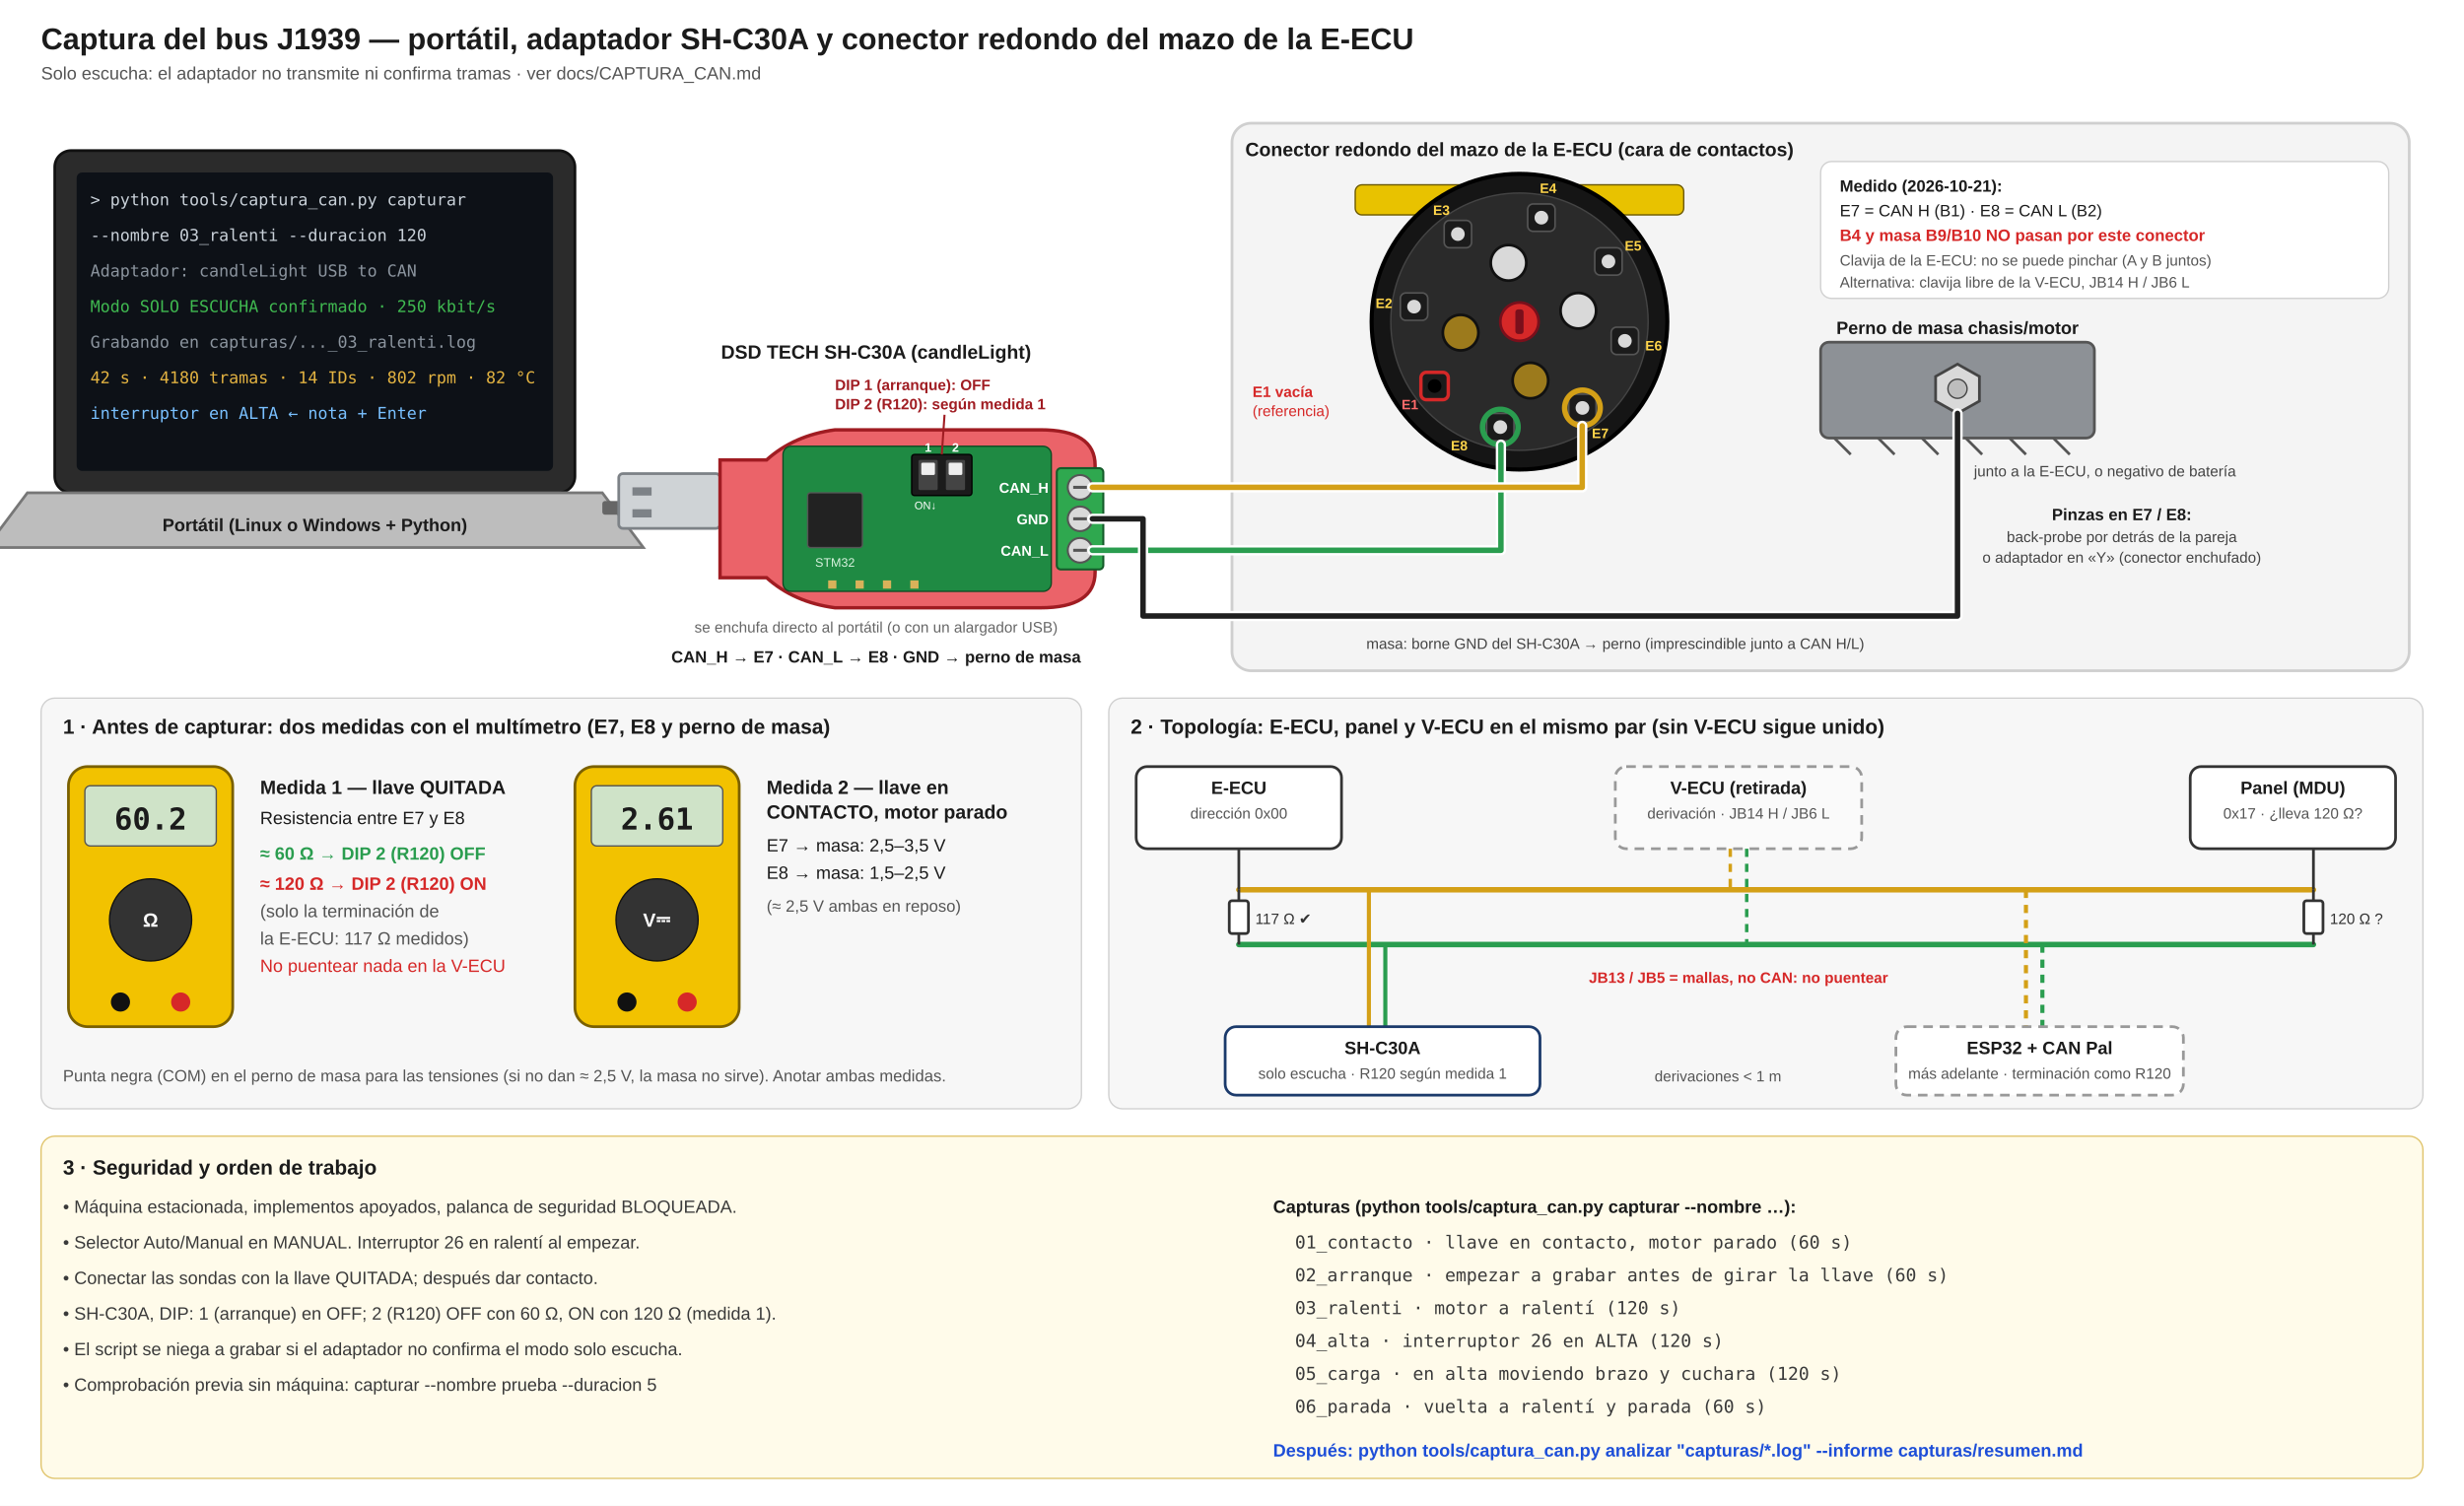
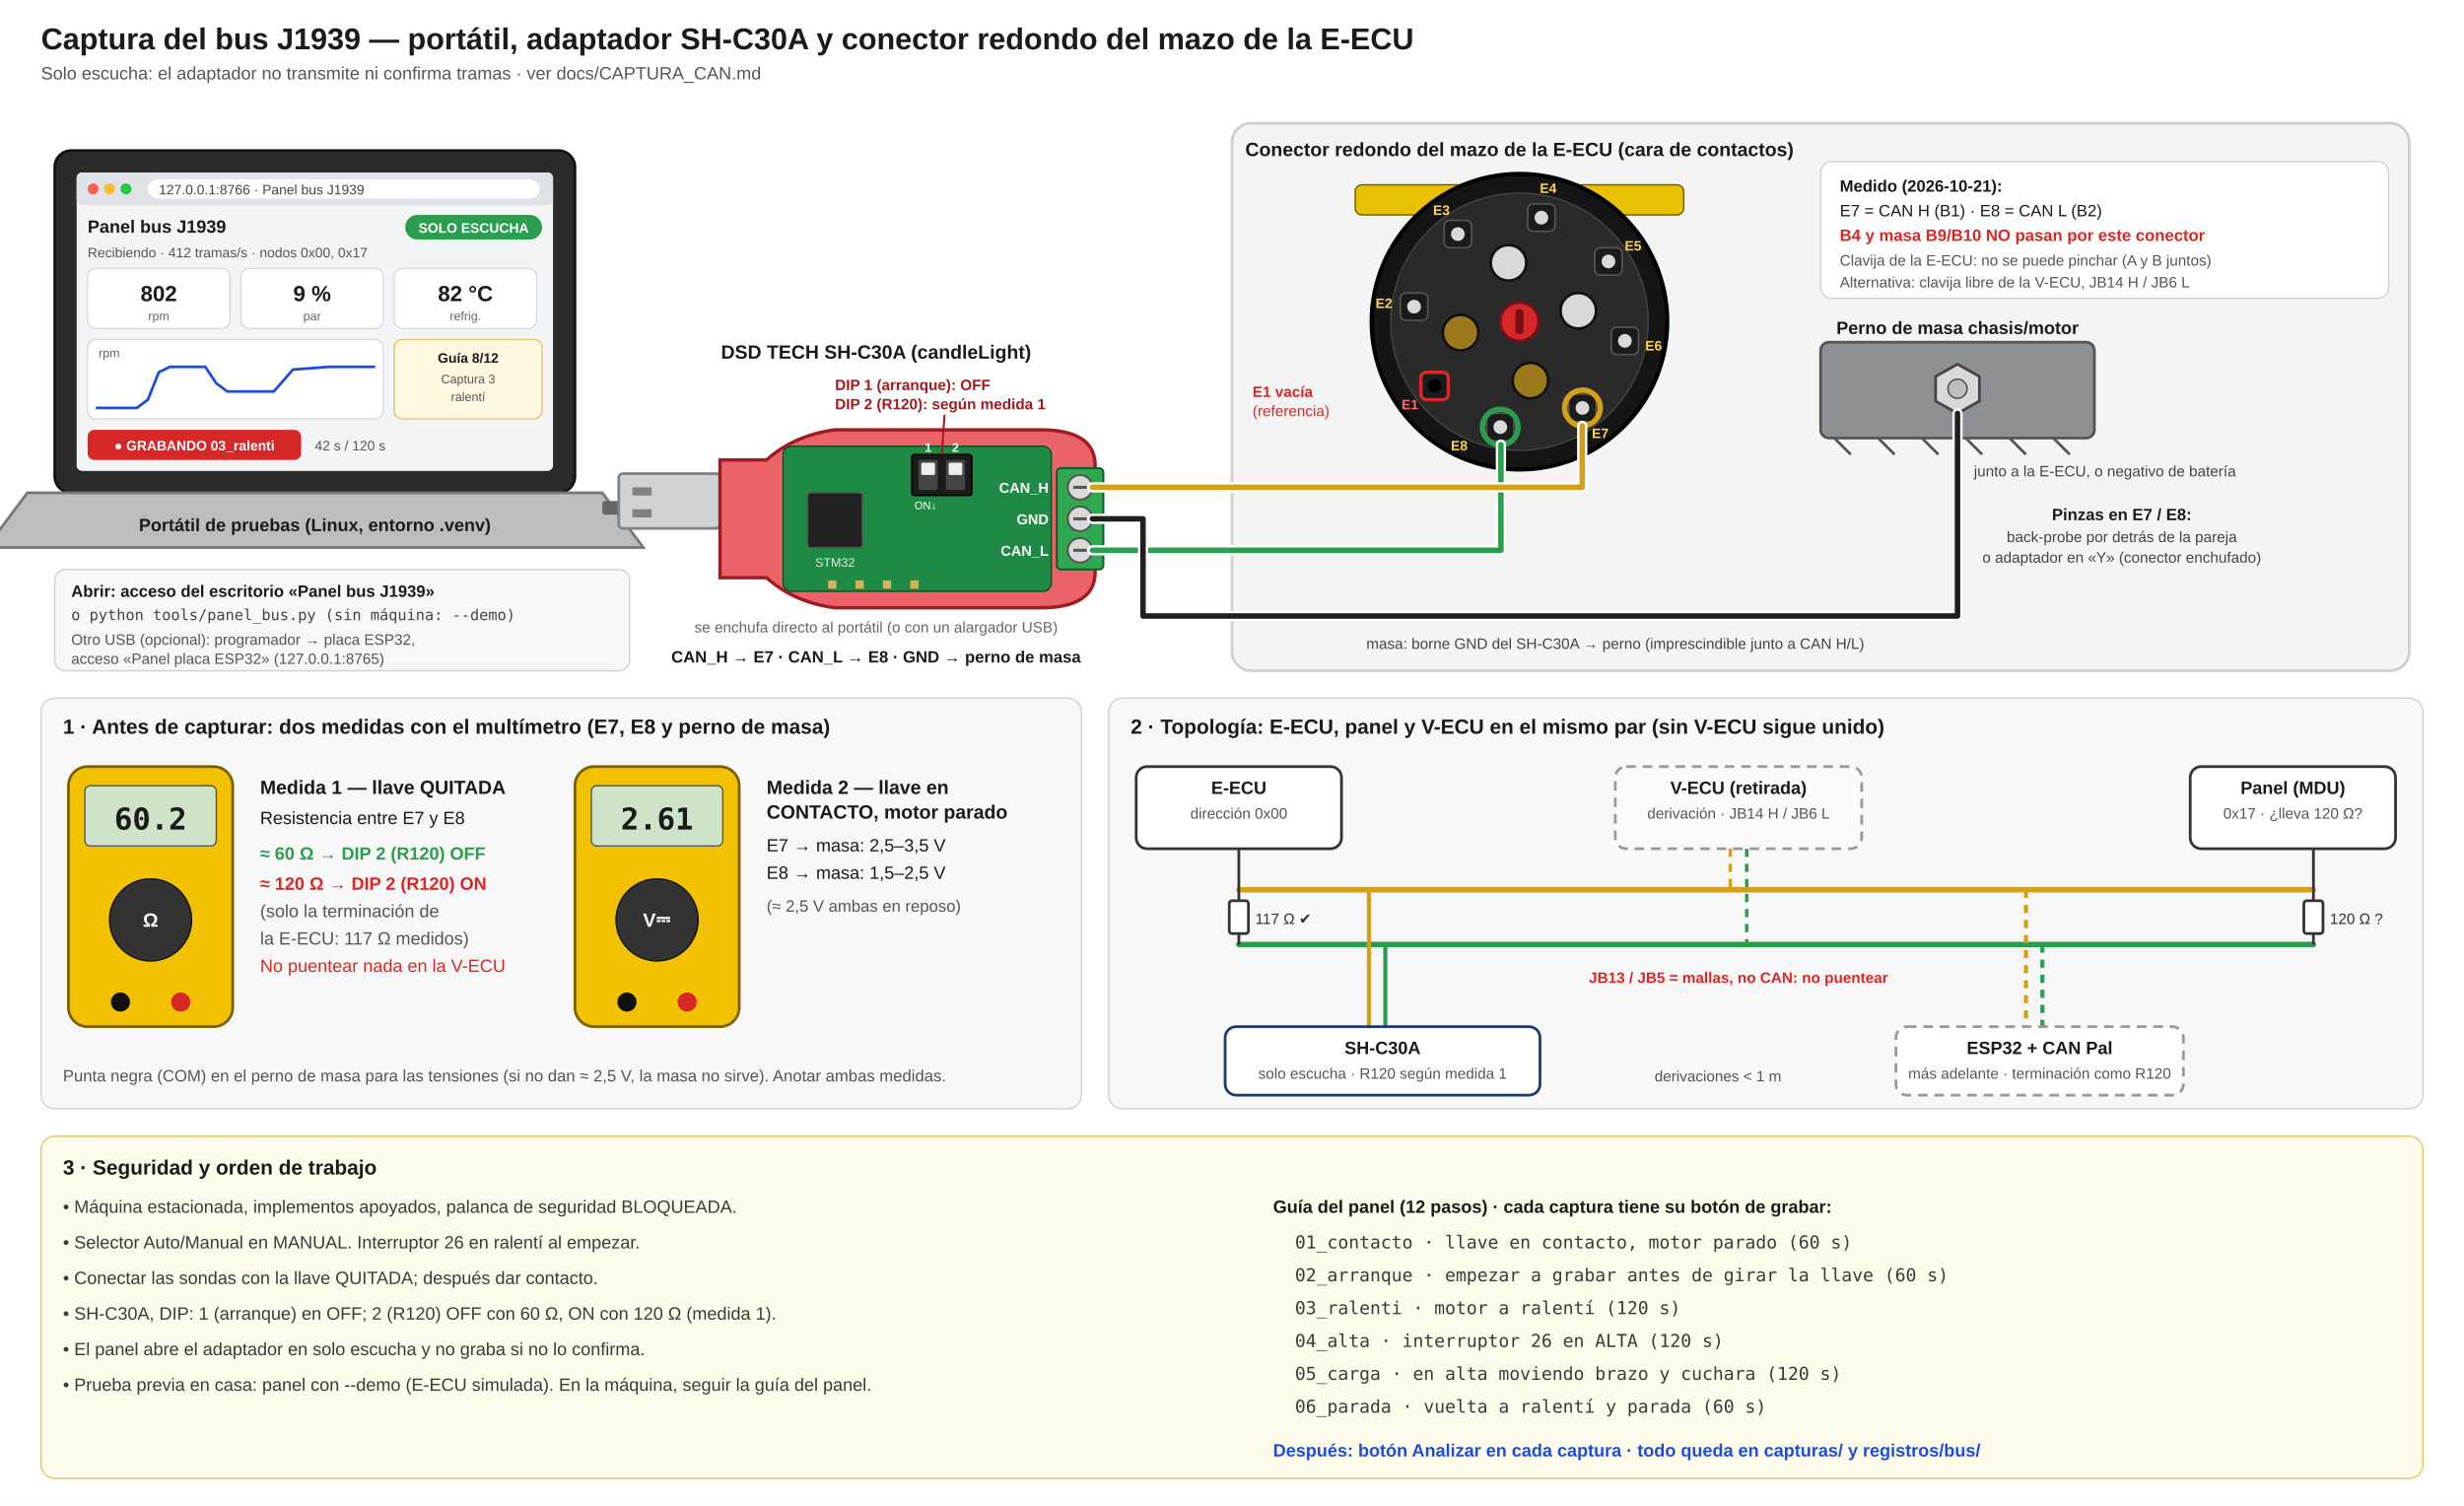
<svg xmlns="http://www.w3.org/2000/svg" width="1800" height="1100" viewBox="0 0 1800 1100" font-family="Segoe UI, Arial, Helvetica, sans-serif">
  <rect width="1800" height="1100" fill="#ffffff" />
  <text x="30" y="36" font-size="22" fill="#1b1b1b" text-anchor="start" font-weight="bold">Captura del bus J1939 — portátil, adaptador SH-C30A y conector redondo del mazo de la E-ECU</text>
  <text x="30" y="58" font-size="13" fill="#555" text-anchor="start" font-weight="normal">Solo escucha: el adaptador no transmite ni confirma tramas · ver docs/CAPTURA_CAN.md</text>
  <rect x="40" y="110" width="380" height="250" rx="12" fill="#2b2b2b" stroke="#111" stroke-width="2" />
-   <rect x="56" y="126" width="348" height="218" rx="4" fill="#0d1117" />
-   <text x="66" y="150" font-size="12" fill="#c9d1d9" text-anchor="start" font-weight="normal" font-family="Consolas, monospace">&gt; python tools/captura_can.py capturar</text>
-   <text x="66" y="176" font-size="12" fill="#c9d1d9" text-anchor="start" font-weight="normal" font-family="Consolas, monospace">    --nombre 03_ralenti --duracion 120</text>
-   <text x="66" y="202" font-size="12" fill="#8b949e" text-anchor="start" font-weight="normal" font-family="Consolas, monospace">Adaptador: candleLight USB to CAN</text>
-   <text x="66" y="228" font-size="12" fill="#3fb950" text-anchor="start" font-weight="normal" font-family="Consolas, monospace">Modo SOLO ESCUCHA confirmado · 250 kbit/s</text>
-   <text x="66" y="254" font-size="12" fill="#8b949e" text-anchor="start" font-weight="normal" font-family="Consolas, monospace">Grabando en capturas/..._03_ralenti.log</text>
-   <text x="66" y="280" font-size="12" fill="#e3b341" text-anchor="start" font-weight="normal" font-family="Consolas, monospace">  42 s ·  4180 tramas · 14 IDs · 802 rpm · 82 °C</text>
-   <text x="66" y="306" font-size="12" fill="#79c0ff" text-anchor="start" font-weight="normal" font-family="Consolas, monospace">interruptor en ALTA        ← nota + Enter</text>
+   <rect x="56" y="126" width="348" height="218" rx="4" fill="#f3f4f6" />
+   <rect x="56" y="126" width="348" height="24" rx="4" fill="#dfe3e8" />
+   <circle cx="68" cy="138" r="4" fill="#ff5f57" />
+   <circle cx="80" cy="138" r="4" fill="#febc2e" />
+   <circle cx="92" cy="138" r="4" fill="#28c840" />
+   <rect x="108" y="131" width="286" height="14" rx="7" fill="#ffffff" />
+   <text x="116" y="142" font-size="10" fill="#444" text-anchor="start" font-weight="normal">127.0.0.1:8766 · Panel bus J1939</text>
+   <text x="64" y="170" font-size="13" fill="#1b1b1b" text-anchor="start" font-weight="bold">Panel bus J1939</text>
+   <rect x="296" y="157" width="100" height="18" rx="9" fill="#2a9d4f" />
+   <text x="346" y="170" font-size="10" fill="#fff" text-anchor="middle" font-weight="bold">SOLO ESCUCHA</text>
+   <text x="64" y="188" font-size="10" fill="#555" text-anchor="start" font-weight="normal">Recibiendo · 412 tramas/s · nodos 0x00, 0x17</text>
+   <rect x="64" y="196" width="104" height="44" rx="6" fill="#ffffff" stroke="#d5d9de" />
+   <text x="116" y="220" font-size="16" fill="#1b1b1b" text-anchor="middle" font-weight="bold">802</text>
+   <text x="116" y="234" font-size="9" fill="#666" text-anchor="middle" font-weight="normal">rpm</text>
+   <rect x="176" y="196" width="104" height="44" rx="6" fill="#ffffff" stroke="#d5d9de" />
+   <text x="228" y="220" font-size="16" fill="#1b1b1b" text-anchor="middle" font-weight="bold">9 %</text>
+   <text x="228" y="234" font-size="9" fill="#666" text-anchor="middle" font-weight="normal">par</text>
+   <rect x="288" y="196" width="104" height="44" rx="6" fill="#ffffff" stroke="#d5d9de" />
+   <text x="340" y="220" font-size="16" fill="#1b1b1b" text-anchor="middle" font-weight="bold">82 °C</text>
+   <text x="340" y="234" font-size="9" fill="#666" text-anchor="middle" font-weight="normal">refrig.</text>
+   <rect x="64" y="248" width="216" height="58" rx="6" fill="#ffffff" stroke="#d5d9de" />
+   <polyline points="70,298 100,298 108,292 116,272 124,268 150,268 158,280 166,286 200,286 214,270 240,268 274,268" fill="none" stroke="#1d4ed8" stroke-width="2" />
+   <text x="72" y="261" font-size="9" fill="#666" text-anchor="start" font-weight="normal">rpm</text>
+   <rect x="288" y="248" width="108" height="58" rx="6" fill="#fff7e0" stroke="#e0c46c" />
+   <text x="342" y="265" font-size="10" fill="#1b1b1b" text-anchor="middle" font-weight="bold">Guía 8/12</text>
+   <text x="342" y="280" font-size="9" fill="#555" text-anchor="middle" font-weight="normal">Captura 3</text>
+   <text x="342" y="293" font-size="9" fill="#555" text-anchor="middle" font-weight="normal">ralentí</text>
+   <rect x="64" y="314" width="156" height="22" rx="5" fill="#d62828" />
+   <text x="142" y="329" font-size="10" fill="#fff" text-anchor="middle" font-weight="bold">● GRABANDO 03_ralenti</text>
+   <text x="230" y="329" font-size="10" fill="#555" text-anchor="start" font-weight="normal">42 s / 120 s</text>
  <path d="M 20 360 L 440 360 L 470 400 L -10 400 Z" fill="#bdbdbd" stroke="#777" stroke-width="2" />
-   <text x="230" y="388" font-size="13" fill="#1b1b1b" text-anchor="middle" font-weight="bold">Portátil (Linux o Windows + Python)</text>
+   <text x="230" y="388" font-size="13" fill="#1b1b1b" text-anchor="middle" font-weight="bold">Portátil de pruebas (Linux, entorno .venv)</text>
+   <rect x="40" y="416" width="420" height="74" rx="8" fill="#f7f7f7" stroke="#d0d0d0" />
+   <text x="52" y="436" font-size="12" fill="#1b1b1b" text-anchor="start" font-weight="bold">Abrir: acceso del escritorio «Panel bus J1939»</text>
+   <text x="52" y="453" font-size="11" fill="#444" text-anchor="start" font-weight="normal" font-family="Consolas, monospace">o  python tools/panel_bus.py   (sin máquina: --demo)</text>
+   <text x="52" y="471" font-size="11" fill="#555" text-anchor="start" font-weight="normal">Otro USB (opcional): programador → placa ESP32,</text>
+   <text x="52" y="485" font-size="11" fill="#555" text-anchor="start" font-weight="normal">acceso «Panel placa ESP32» (127.0.0.1:8765)</text>
  <rect x="440" y="366" width="18" height="10" rx="2" fill="#666" />
  <rect x="452" y="346" width="74" height="40" rx="3" fill="#cfd3d6" stroke="#7d8287" stroke-width="2" />
  <rect x="462" y="356" width="14" height="6" fill="#7d8287" />
  <rect x="462" y="372" width="14" height="6" fill="#7d8287" />
  <path d="M 526 336 L 560 336 Q 580 318 610 314 L 760 314 Q 800 314 800 340 L 800 418 Q 800 444 760 444 L 610 444 Q 580 440 560 422 L 526 422 Z" fill="#e8484f" fill-opacity="0.85" stroke="#a01c22" stroke-width="2.5" />
  <rect x="572" y="326" width="196" height="106" rx="6" fill="#1f8a43" stroke="#0f4a22" />
  <rect x="590" y="360" width="40" height="40" rx="2" fill="#222" stroke="#555" />
  <text x="610" y="414" font-size="9" fill="#d9f2df" text-anchor="middle" font-weight="normal">STM32</text>
  <rect x="666" y="332" width="44" height="30" rx="2" fill="#1b1b1b" stroke="#000" />
  <rect x="671" y="336" width="14" height="22" rx="1" fill="#444" />
  <rect x="673" y="338" width="10" height="9" rx="1" fill="#eeeeee" />
  <text x="678" y="330" font-size="9" fill="#ffffff" text-anchor="middle" font-weight="bold">1</text>
  <rect x="691" y="336" width="14" height="22" rx="1" fill="#444" />
  <rect x="693" y="338" width="10" height="9" rx="1" fill="#eeeeee" />
  <text x="698" y="330" font-size="9" fill="#ffffff" text-anchor="middle" font-weight="bold">2</text>
  <text x="668" y="372" font-size="8" fill="#ffffff" text-anchor="start" font-weight="normal">ON↓</text>
  <rect x="605" y="424" width="6" height="6" fill="#d8b25a" />
  <rect x="625" y="424" width="6" height="6" fill="#d8b25a" />
  <rect x="645" y="424" width="6" height="6" fill="#d8b25a" />
  <rect x="665" y="424" width="6" height="6" fill="#d8b25a" />
  <rect x="772" y="342" width="34" height="74" rx="3" fill="#2fa84f" stroke="#145c2a" stroke-width="1.5" />
  <circle cx="789" cy="356" r="9" fill="#d9d9d9" stroke="#555" stroke-width="1.5" />
  <line x1="784" y1="356" x2="794" y2="356" stroke="#555" stroke-width="2.2" />
  <text x="766" y="360" font-size="10.5" fill="#ffffff" text-anchor="end" font-weight="bold">CAN_H</text>
  <circle cx="789" cy="379" r="9" fill="#d9d9d9" stroke="#555" stroke-width="1.5" />
  <line x1="784" y1="379" x2="794" y2="379" stroke="#555" stroke-width="2.2" />
  <text x="766" y="383" font-size="10.5" fill="#ffffff" text-anchor="end" font-weight="bold">GND</text>
  <circle cx="789" cy="402" r="9" fill="#d9d9d9" stroke="#555" stroke-width="1.5" />
  <line x1="784" y1="402" x2="794" y2="402" stroke="#555" stroke-width="2.2" />
  <text x="766" y="406" font-size="10.5" fill="#ffffff" text-anchor="end" font-weight="bold">CAN_L</text>
  <text x="640" y="262" font-size="14" fill="#1b1b1b" text-anchor="middle" font-weight="bold">DSD TECH SH-C30A (candleLight)</text>
  <line x1="688" y1="332" x2="690" y2="303" stroke="#a01c22" stroke-width="1.5" />
  <text x="610" y="285" font-size="11" fill="#a01c22" text-anchor="start" font-weight="bold">DIP 1 (arranque): OFF</text>
  <text x="610" y="299" font-size="11" fill="#a01c22" text-anchor="start" font-weight="bold">DIP 2 (R120): según medida 1</text>
  <text x="640" y="462" font-size="11" fill="#666" text-anchor="middle" font-weight="normal">se enchufa directo al portátil (o con un alargador USB)</text>
  <rect x="900" y="90" width="860" height="400" rx="14" fill="#f4f4f4" stroke="#cfcfcf" stroke-width="2" />
  <text x="1110" y="114" font-size="14" fill="#1b1b1b" text-anchor="middle" font-weight="bold">Conector redondo del mazo de la E-ECU (cara de contactos)</text>
  <rect x="990" y="135" width="240" height="22" rx="5" fill="#e8c200" stroke="#6b5800" />
  <circle cx="1110" cy="235" r="108" fill="#151515" stroke="#000" stroke-width="3" />
  <circle cx="1110" cy="235" r="94" fill="#2a2a2a" stroke="#444" />
  <circle cx="1067" cy="243" r="13" fill="#9c7a1c" stroke="#111" stroke-width="2" />
  <circle cx="1102" cy="192" r="13" fill="#d9d9d9" stroke="#111" stroke-width="2" />
  <circle cx="1153" cy="227" r="13" fill="#d9d9d9" stroke="#111" stroke-width="2" />
  <circle cx="1118" cy="278" r="13" fill="#9c7a1c" stroke="#111" stroke-width="2" />
  <rect x="1038" y="272" width="20" height="20" rx="4" fill="#1b1b1b" stroke="#d62828" stroke-width="2.5" />
  <circle cx="1048" cy="282" r="5" fill="#000" />
  <text x="1030" y="299" font-size="10" fill="#ff6b6b" text-anchor="middle" font-weight="bold">E1</text>
  <rect x="1023" y="214" width="20" height="20" rx="4" fill="#1b1b1b" stroke="#555" stroke-width="1.2" />
  <circle cx="1033" cy="224" r="5" fill="#d9d9d9" />
  <text x="1011" y="225" font-size="10" fill="#ffd54a" text-anchor="middle" font-weight="bold">E2</text>
  <rect x="1055" y="161" width="20" height="20" rx="4" fill="#1b1b1b" stroke="#555" stroke-width="1.2" />
  <circle cx="1065" cy="171" r="5" fill="#d9d9d9" />
  <text x="1053" y="157" font-size="10" fill="#ffd54a" text-anchor="middle" font-weight="bold">E3</text>
  <rect x="1116" y="149" width="20" height="20" rx="4" fill="#1b1b1b" stroke="#555" stroke-width="1.2" />
  <circle cx="1126" cy="159" r="5" fill="#d9d9d9" />
  <text x="1131" y="141" font-size="10" fill="#ffd54a" text-anchor="middle" font-weight="bold">E4</text>
  <rect x="1165" y="181" width="20" height="20" rx="4" fill="#1b1b1b" stroke="#555" stroke-width="1.2" />
  <circle cx="1175" cy="191" r="5" fill="#d9d9d9" />
  <text x="1193" y="183" font-size="10" fill="#ffd54a" text-anchor="middle" font-weight="bold">E5</text>
  <rect x="1177" y="239" width="20" height="20" rx="4" fill="#1b1b1b" stroke="#555" stroke-width="1.2" />
  <circle cx="1187" cy="249" r="5" fill="#d9d9d9" />
  <text x="1208" y="256" font-size="10" fill="#ffd54a" text-anchor="middle" font-weight="bold">E6</text>
  <rect x="1146" y="288" width="20" height="20" rx="4" fill="#1b1b1b" stroke="#555" stroke-width="1.2" />
  <circle cx="1156" cy="298" r="5" fill="#d9d9d9" />
  <text x="1169" y="320" font-size="10" fill="#ffd54a" text-anchor="middle" font-weight="bold">E7</text>
  <rect x="1086" y="302" width="20" height="20" rx="4" fill="#1b1b1b" stroke="#555" stroke-width="1.2" />
  <circle cx="1096" cy="312" r="5" fill="#d9d9d9" />
  <text x="1066" y="329" font-size="10" fill="#ffd54a" text-anchor="middle" font-weight="bold">E8</text>
  <circle cx="1110" cy="235" r="14" fill="#d62828" stroke="#7a0f1b" stroke-width="2" />
  <rect x="1107" y="226" width="6" height="18" rx="2" fill="#7a0f1b" />
  <circle cx="1156" cy="298" r="13" fill="none" stroke="#d4a017" stroke-width="4" />
  <circle cx="1096" cy="312" r="13" fill="none" stroke="#2a9d4f" stroke-width="4" />
  <text x="915" y="290" font-size="11" fill="#d62828" text-anchor="start" font-weight="bold">E1 vacía</text>
  <text x="915" y="304" font-size="11" fill="#d62828" text-anchor="start" font-weight="normal">(referencia)</text>
  <rect x="1330" y="250" width="200" height="70" rx="6" fill="#8d9196" stroke="#555" stroke-width="2" />
  <line x1="1340" y1="320" x2="1352" y2="332" stroke="#555" stroke-width="2" />
  <line x1="1372" y1="320" x2="1384" y2="332" stroke="#555" stroke-width="2" />
  <line x1="1404" y1="320" x2="1416" y2="332" stroke="#555" stroke-width="2" />
  <line x1="1436" y1="320" x2="1448" y2="332" stroke="#555" stroke-width="2" />
  <line x1="1468" y1="320" x2="1480" y2="332" stroke="#555" stroke-width="2" />
  <line x1="1500" y1="320" x2="1512" y2="332" stroke="#555" stroke-width="2" />
  <polygon points="1430,266 1446,275 1446,293 1430,302 1414,293 1414,275" fill="#d9d9d9" stroke="#444" stroke-width="2" />
  <circle cx="1430" cy="284" r="7" fill="#bdbdbd" stroke="#444" />
  <text x="1430" y="244" font-size="13" fill="#1b1b1b" text-anchor="middle" font-weight="bold">Perno de masa chasis/motor</text>
  <text x="1442" y="348" font-size="11" fill="#444" text-anchor="start" font-weight="normal">junto a la E-ECU, o negativo de batería</text>
  <rect x="1330" y="118" width="415" height="100" rx="8" fill="#ffffff" stroke="#d0d0d0" />
  <text x="1344" y="140" font-size="12" fill="#1b1b1b" text-anchor="start" font-weight="bold">Medido (2026-10-21):</text>
  <text x="1344" y="158" font-size="12" fill="#1b1b1b" text-anchor="start" font-weight="normal">E7 = CAN H (B1) · E8 = CAN L (B2)</text>
  <text x="1344" y="176" font-size="12" fill="#d62828" text-anchor="start" font-weight="bold">B4 y masa B9/B10 NO pasan por este conector</text>
  <text x="1344" y="194" font-size="11" fill="#555" text-anchor="start" font-weight="normal">Clavija de la E-ECU: no se puede pinchar (A y B juntos)</text>
  <text x="1344" y="210" font-size="11" fill="#555" text-anchor="start" font-weight="normal">Alternativa: clavija libre de la V-ECU, JB14 H / JB6 L</text>
  <text x="1550" y="380" font-size="12" fill="#1b1b1b" text-anchor="middle" font-weight="bold">Pinzas en E7 / E8:</text>
  <text x="1550" y="396" font-size="11" fill="#444" text-anchor="middle" font-weight="normal">back-probe por detrás de la pareja</text>
  <text x="1550" y="411" font-size="11" fill="#444" text-anchor="middle" font-weight="normal">o adaptador en «Y» (conector enchufado)</text>
  <path d="M 798 402 L 1096.455 402 L 1096.455 324.815" fill="none" stroke="#fff" stroke-width="7.5" stroke-linejoin="round" stroke-linecap="round" />
  <path d="M 798 402 L 1096.455 402 L 1096.455 324.815" fill="none" stroke="#2a9d4f" stroke-width="4" stroke-linejoin="round" stroke-linecap="round" />
  <path d="M 798 379 L 835 379 L 835 450 L 1430 450 L 1430 302" fill="none" stroke="#fff" stroke-width="7.5" stroke-linejoin="round" stroke-linecap="round" />
  <path d="M 798 379 L 835 379 L 835 450 L 1430 450 L 1430 302" fill="none" stroke="#1f1f1f" stroke-width="4" stroke-linejoin="round" stroke-linecap="round" />
  <path d="M 798 356 L 1155.847 356 L 1155.847 311.103" fill="none" stroke="#fff" stroke-width="7.5" stroke-linejoin="round" stroke-linecap="round" />
  <path d="M 798 356 L 1155.847 356 L 1155.847 311.103" fill="none" stroke="#d4a017" stroke-width="4" stroke-linejoin="round" stroke-linecap="round" />
  <text x="1180" y="474" font-size="11" fill="#444" text-anchor="middle" font-weight="normal">masa: borne GND del SH-C30A → perno (imprescindible junto a CAN H/L)</text>
  <text x="640" y="484" font-size="12" fill="#1b1b1b" text-anchor="middle" font-weight="bold">CAN_H → E7 · CAN_L → E8 · GND → perno de masa</text>
  <rect x="30" y="510" width="760" height="300" rx="10" fill="#f7f7f7" stroke="#d0d0d0" />
  <text x="46" y="536" font-size="15" fill="#1b1b1b" text-anchor="start" font-weight="bold">1 · Antes de capturar: dos medidas con el multímetro (E7, E8 y perno de masa)</text>
  <rect x="50" y="560" width="120" height="190" rx="14" fill="#f2c200" stroke="#7a6000" stroke-width="2" />
  <rect x="62" y="574" width="96" height="44" rx="4" fill="#cfe3c8" stroke="#555" />
  <text x="110" y="606" font-size="22" fill="#1b1b1b" text-anchor="middle" font-weight="bold" font-family="Consolas, monospace">60.2</text>
  <circle cx="110" cy="672" r="30" fill="#333" stroke="#111" />
  <text x="110" y="677" font-size="14" fill="#fff" text-anchor="middle" font-weight="bold">Ω</text>
  <circle cx="88" cy="732" r="7" fill="#111" />
  <circle cx="132" cy="732" r="7" fill="#d62828" />
  <text x="190" y="580" font-size="14" fill="#1b1b1b" text-anchor="start" font-weight="bold">Medida 1 — llave QUITADA</text>
  <text x="190" y="602" font-size="13" fill="#1b1b1b" text-anchor="start" font-weight="normal">Resistencia entre E7 y E8</text>
  <text x="190" y="628" font-size="13" fill="#2a9d4f" text-anchor="start" font-weight="bold">≈ 60 Ω → DIP 2 (R120) OFF</text>
  <text x="190" y="650" font-size="13" fill="#d62828" text-anchor="start" font-weight="bold">≈ 120 Ω → DIP 2 (R120) ON</text>
  <text x="190" y="670" font-size="13" fill="#555" text-anchor="start" font-weight="normal">(solo la terminación de</text>
  <text x="190" y="690" font-size="13" fill="#555" text-anchor="start" font-weight="normal">la E-ECU: 117 Ω medidos)</text>
  <text x="190" y="710" font-size="13" fill="#d62828" text-anchor="start" font-weight="normal">No puentear nada en la V-ECU</text>
  <rect x="420" y="560" width="120" height="190" rx="14" fill="#f2c200" stroke="#7a6000" stroke-width="2" />
  <rect x="432" y="574" width="96" height="44" rx="4" fill="#cfe3c8" stroke="#555" />
  <text x="480" y="606" font-size="22" fill="#1b1b1b" text-anchor="middle" font-weight="bold" font-family="Consolas, monospace">2.61</text>
  <circle cx="480" cy="672" r="30" fill="#333" stroke="#111" />
  <text x="480" y="677" font-size="14" fill="#fff" text-anchor="middle" font-weight="bold">V⎓</text>
  <circle cx="458" cy="732" r="7" fill="#111" />
  <circle cx="502" cy="732" r="7" fill="#d62828" />
  <text x="560" y="580" font-size="14" fill="#1b1b1b" text-anchor="start" font-weight="bold">Medida 2 — llave en</text>
  <text x="560" y="598" font-size="14" fill="#1b1b1b" text-anchor="start" font-weight="bold">CONTACTO, motor parado</text>
  <text x="560" y="622" font-size="13" fill="#1b1b1b" text-anchor="start" font-weight="normal">E7 → masa: 2,5–3,5 V</text>
  <text x="560" y="642" font-size="13" fill="#1b1b1b" text-anchor="start" font-weight="normal">E8 → masa: 1,5–2,5 V</text>
  <text x="560" y="666" font-size="12" fill="#555" text-anchor="start" font-weight="normal">(≈ 2,5 V ambas en reposo)</text>
  <text x="46" y="790" font-size="12" fill="#555" text-anchor="start" font-weight="normal">Punta negra (COM) en el perno de masa para las tensiones (si no dan ≈ 2,5 V, la masa no sirve). Anotar ambas medidas.</text>
  <rect x="810" y="510" width="960" height="300" rx="10" fill="#f7f7f7" stroke="#d0d0d0" />
  <text x="826" y="536" font-size="15" fill="#1b1b1b" text-anchor="start" font-weight="bold">2 · Topología: E-ECU, panel y V-ECU en el mismo par (sin V-ECU sigue unido)</text>
  <path d="M 905 650 L 1690 650" fill="none" stroke="#d4a017" stroke-width="4" stroke-linejoin="round" stroke-linecap="round" />
  <path d="M 905 690 L 1690 690" fill="none" stroke="#2a9d4f" stroke-width="4" stroke-linejoin="round" stroke-linecap="round" />
  <rect x="830" y="560" width="150" height="60" rx="8" fill="#ffffff" stroke="#333" stroke-width="2" />
  <text x="905.0" y="580" font-size="13" fill="#1b1b1b" text-anchor="middle" font-weight="bold">E-ECU</text>
  <text x="905.0" y="598" font-size="11" fill="#555" text-anchor="middle" font-weight="normal">dirección 0x00</text>
  <line x1="905" y1="650" x2="905" y2="690" stroke="#333" stroke-width="2" />
  <rect x="898" y="658" width="14" height="24" rx="2" fill="#fff" stroke="#333" stroke-width="2" />
  <text x="917" y="675" font-size="11" fill="#333" text-anchor="start" font-weight="normal">117 Ω ✔</text>
  <line x1="905" y1="620" x2="905" y2="650" stroke="#333" stroke-width="2" />
  <rect x="1180" y="560" width="180" height="60" rx="8" fill="#fafafa" stroke="#999" stroke-width="2" stroke-dasharray="7 5" />
  <text x="1270.0" y="580" font-size="13" fill="#1b1b1b" text-anchor="middle" font-weight="bold">V-ECU (retirada)</text>
  <text x="1270.0" y="598" font-size="11" fill="#555" text-anchor="middle" font-weight="normal">derivación · JB14 H / JB6 L</text>
  <line x1="1264" y1="620" x2="1264" y2="650" stroke="#d4a017" stroke-width="2.5" stroke-dasharray="6 5" />
  <line x1="1276" y1="620" x2="1276" y2="690" stroke="#2a9d4f" stroke-width="2.5" stroke-dasharray="6 5" />
  <text x="1270" y="718" font-size="11" fill="#d62828" text-anchor="middle" font-weight="bold">JB13 / JB5 = mallas, no CAN: no puentear</text>
  <rect x="1600" y="560" width="150" height="60" rx="8" fill="#ffffff" stroke="#333" stroke-width="2" />
  <text x="1675.0" y="580" font-size="13" fill="#1b1b1b" text-anchor="middle" font-weight="bold">Panel (MDU)</text>
  <text x="1675.0" y="598" font-size="11" fill="#555" text-anchor="middle" font-weight="normal">0x17 · ¿lleva 120 Ω?</text>
  <line x1="1690" y1="650" x2="1690" y2="690" stroke="#333" stroke-width="2" />
  <rect x="1683" y="658" width="14" height="24" rx="2" fill="#fff" stroke="#333" stroke-width="2" />
  <text x="1702" y="675" font-size="11" fill="#333" text-anchor="start" font-weight="normal">120 Ω ?</text>
  <line x1="1690" y1="620" x2="1690" y2="650" stroke="#333" stroke-width="2" />
  <line x1="1000" y1="650" x2="1000" y2="750" stroke="#d4a017" stroke-width="3" />
  <line x1="1012" y1="690" x2="1012" y2="750" stroke="#2a9d4f" stroke-width="3" />
  <rect x="895" y="750" width="230" height="50" rx="8" fill="#ffffff" stroke="#1b3a6b" stroke-width="2" />
  <text x="1010.0" y="770" font-size="13" fill="#1b1b1b" text-anchor="middle" font-weight="bold">SH-C30A</text>
  <text x="1010.0" y="788" font-size="11" fill="#555" text-anchor="middle" font-weight="normal">solo escucha · R120 según medida 1</text>
  <line x1="1480" y1="650" x2="1480" y2="750" stroke="#d4a017" stroke-width="3" stroke-dasharray="6 5" />
  <line x1="1492" y1="690" x2="1492" y2="750" stroke="#2a9d4f" stroke-width="3" stroke-dasharray="6 5" />
  <rect x="1385" y="750" width="210" height="50" rx="8" fill="#ffffff" stroke="#999" stroke-width="2" stroke-dasharray="7 5" />
  <text x="1490.0" y="770" font-size="13" fill="#1b1b1b" text-anchor="middle" font-weight="bold">ESP32 + CAN Pal</text>
  <text x="1490.0" y="788" font-size="11" fill="#555" text-anchor="middle" font-weight="normal">más adelante · terminación como R120</text>
  <text x="1255" y="790" font-size="11" fill="#555" text-anchor="middle" font-weight="normal">derivaciones &lt; 1 m</text>
  <rect x="30" y="830" width="1740" height="250" rx="10" fill="#fffbea" stroke="#e0c46c" />
  <text x="46" y="858" font-size="15" fill="#1b1b1b" text-anchor="start" font-weight="bold">3 · Seguridad y orden de trabajo</text>
  <text x="46" y="886" font-size="13" fill="#3a3a3a" text-anchor="start" font-weight="normal">• Máquina estacionada, implementos apoyados, palanca de seguridad BLOQUEADA.</text>
  <text x="46" y="912" font-size="13" fill="#3a3a3a" text-anchor="start" font-weight="normal">• Selector Auto/Manual en MANUAL. Interruptor 26 en ralentí al empezar.</text>
  <text x="46" y="938" font-size="13" fill="#3a3a3a" text-anchor="start" font-weight="normal">• Conectar las sondas con la llave QUITADA; después dar contacto.</text>
  <text x="46" y="964" font-size="13" fill="#3a3a3a" text-anchor="start" font-weight="normal">• SH-C30A, DIP: 1 (arranque) en OFF; 2 (R120) OFF con 60 Ω, ON con 120 Ω (medida 1).</text>
-   <text x="46" y="990" font-size="13" fill="#3a3a3a" text-anchor="start" font-weight="normal">• El script se niega a grabar si el adaptador no confirma el modo solo escucha.</text>
-   <text x="46" y="1016" font-size="13" fill="#3a3a3a" text-anchor="start" font-weight="normal">• Comprobación previa sin máquina:  capturar --nombre prueba --duracion 5</text>
-   <text x="930" y="886" font-size="13" fill="#1b1b1b" text-anchor="start" font-weight="bold">Capturas (python tools/captura_can.py capturar --nombre …):</text>
+   <text x="46" y="990" font-size="13" fill="#3a3a3a" text-anchor="start" font-weight="normal">• El panel abre el adaptador en solo escucha y no graba si no lo confirma.</text>
+   <text x="46" y="1016" font-size="13" fill="#3a3a3a" text-anchor="start" font-weight="normal">• Prueba previa en casa: panel con --demo (E-ECU simulada). En la máquina, seguir la guía del panel.</text>
+   <text x="930" y="886" font-size="13" fill="#1b1b1b" text-anchor="start" font-weight="bold">Guía del panel (12 pasos) · cada captura tiene su botón de grabar:</text>
  <text x="946" y="912" font-size="13" fill="#3a3a3a" text-anchor="start" font-weight="normal" font-family="Consolas, monospace">01_contacto · llave en contacto, motor parado (60 s)</text>
  <text x="946" y="936" font-size="13" fill="#3a3a3a" text-anchor="start" font-weight="normal" font-family="Consolas, monospace">02_arranque · empezar a grabar antes de girar la llave (60 s)</text>
  <text x="946" y="960" font-size="13" fill="#3a3a3a" text-anchor="start" font-weight="normal" font-family="Consolas, monospace">03_ralenti  · motor a ralentí (120 s)</text>
  <text x="946" y="984" font-size="13" fill="#3a3a3a" text-anchor="start" font-weight="normal" font-family="Consolas, monospace">04_alta     · interruptor 26 en ALTA (120 s)</text>
  <text x="946" y="1008" font-size="13" fill="#3a3a3a" text-anchor="start" font-weight="normal" font-family="Consolas, monospace">05_carga    · en alta moviendo brazo y cuchara (120 s)</text>
  <text x="946" y="1032" font-size="13" fill="#3a3a3a" text-anchor="start" font-weight="normal" font-family="Consolas, monospace">06_parada   · vuelta a ralentí y parada (60 s)</text>
-   <text x="930" y="1064" font-size="13" fill="#1d4ed8" text-anchor="start" font-weight="bold">Después:  python tools/captura_can.py analizar "capturas/*.log" --informe capturas/resumen.md</text>
+   <text x="930" y="1064" font-size="13" fill="#1d4ed8" text-anchor="start" font-weight="bold">Después: botón Analizar en cada captura · todo queda en capturas/ y registros/bus/</text>
</svg>
